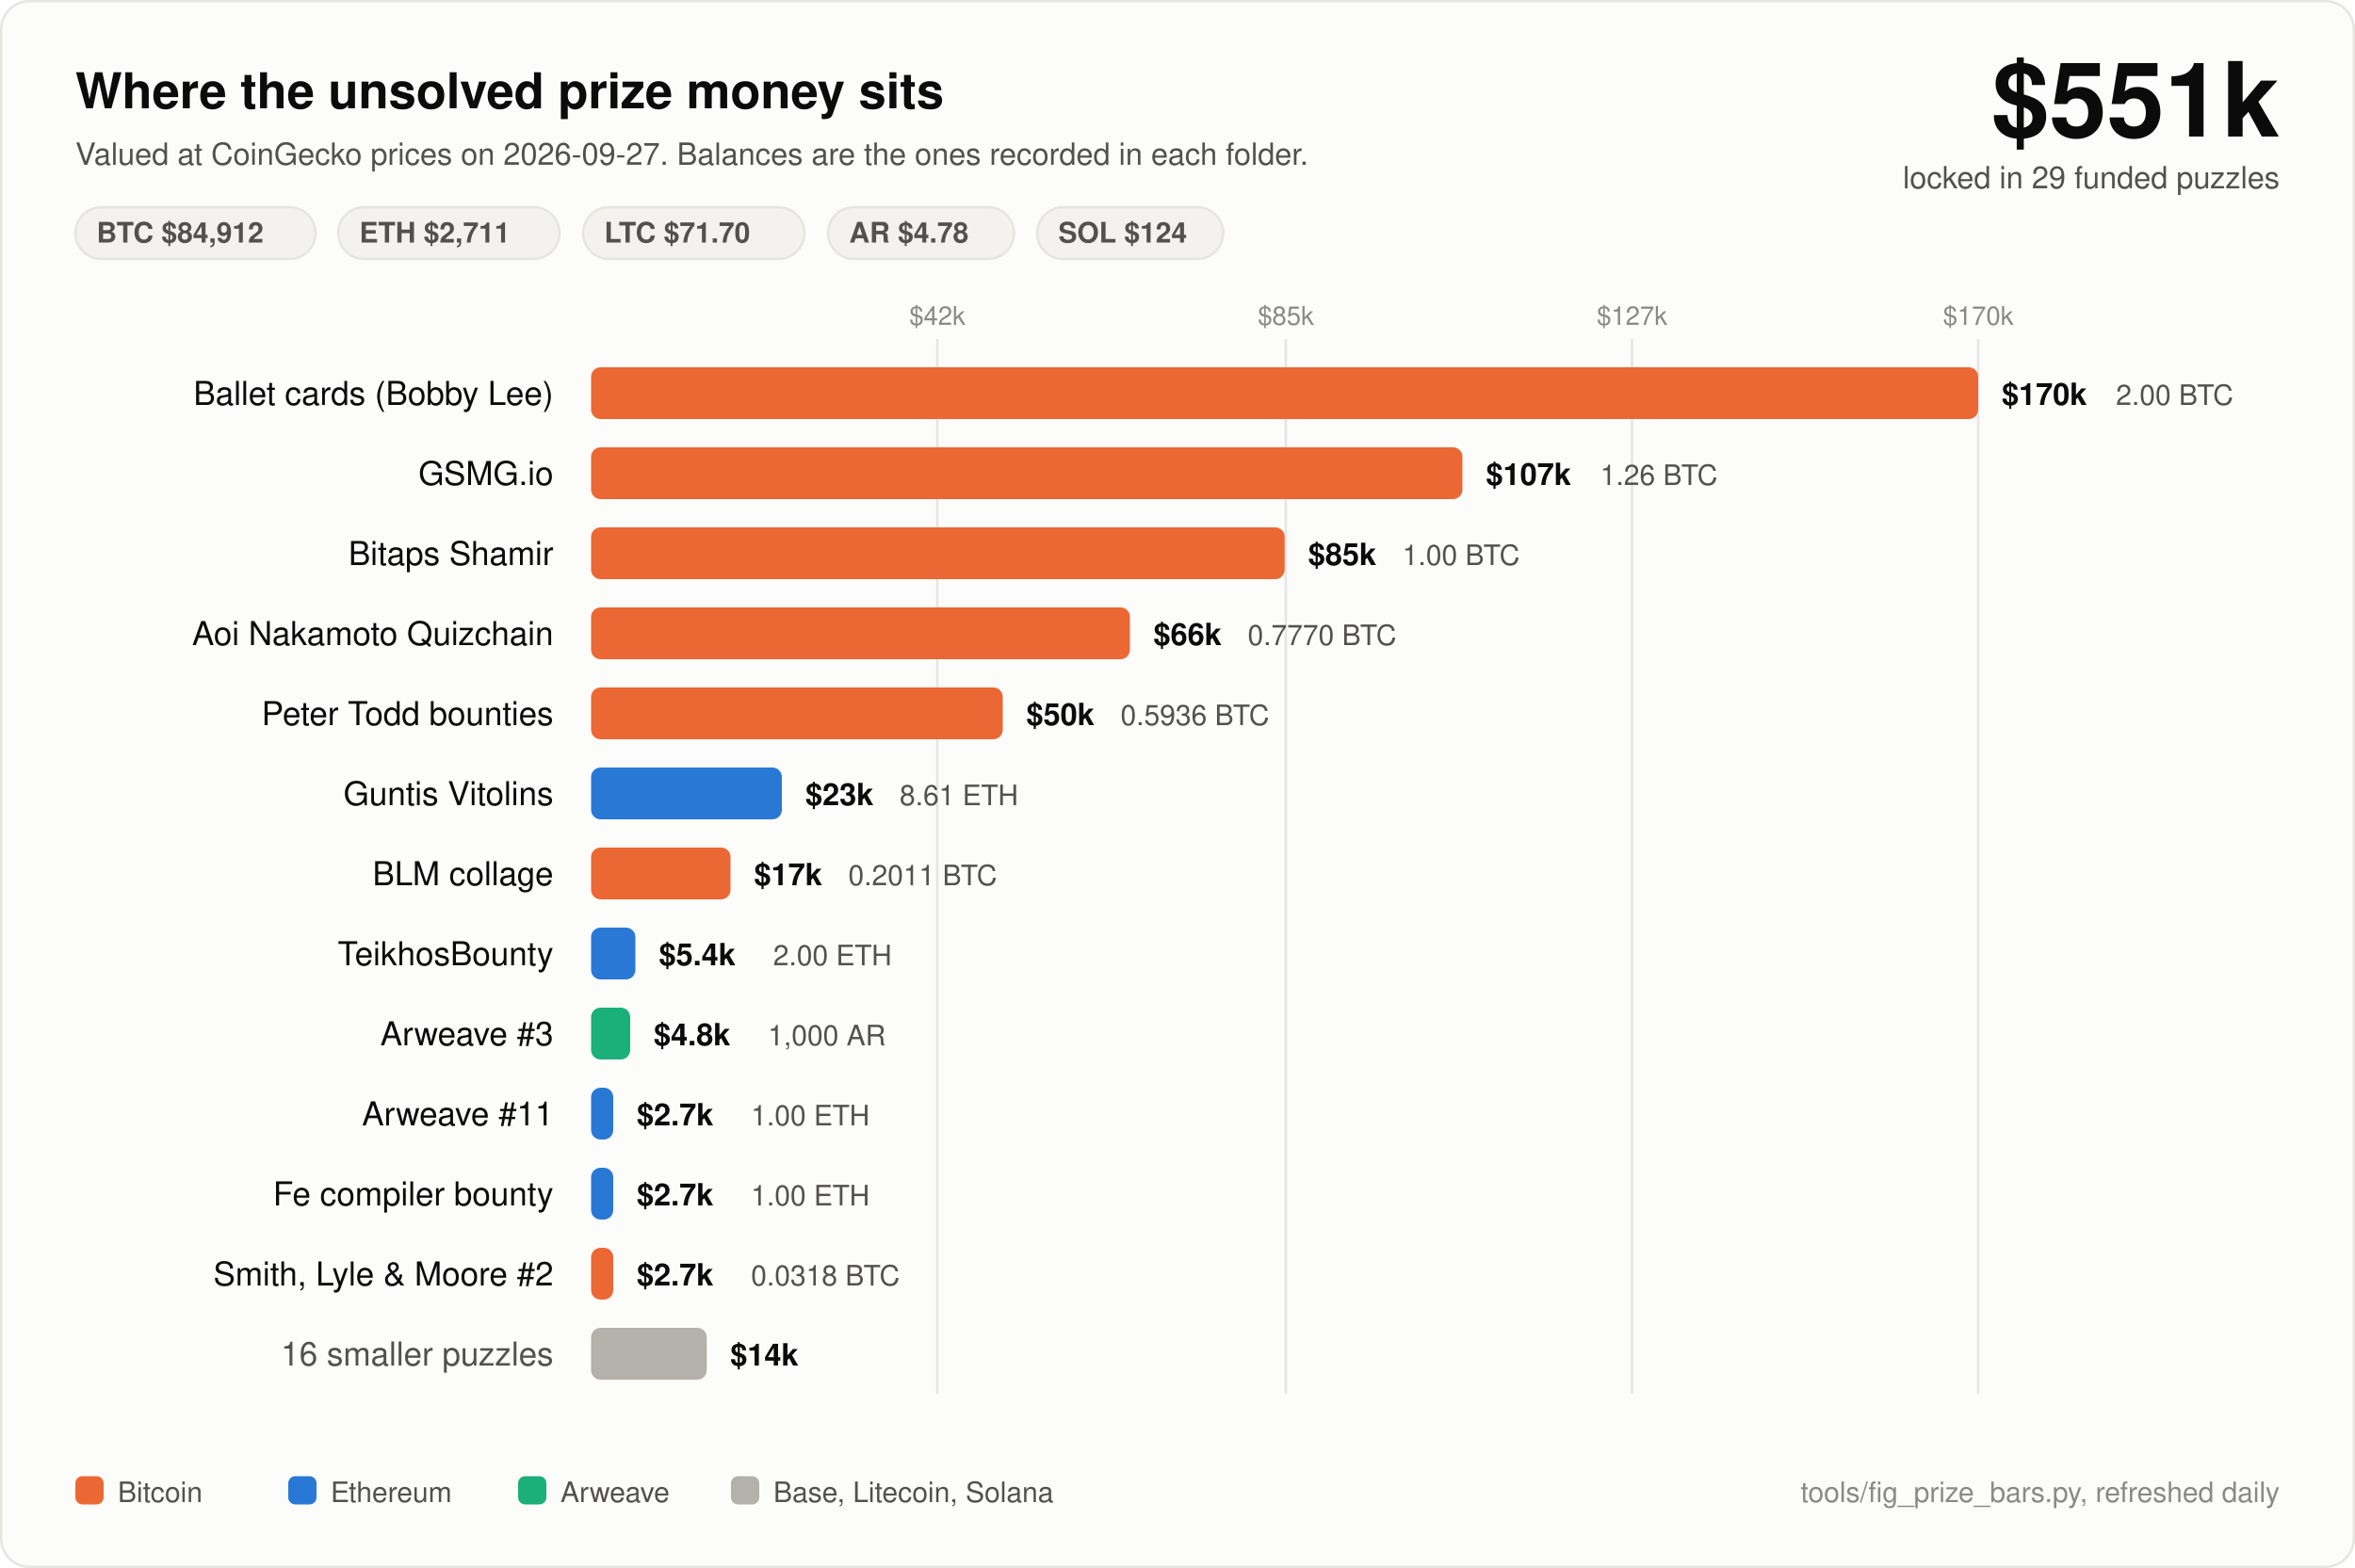
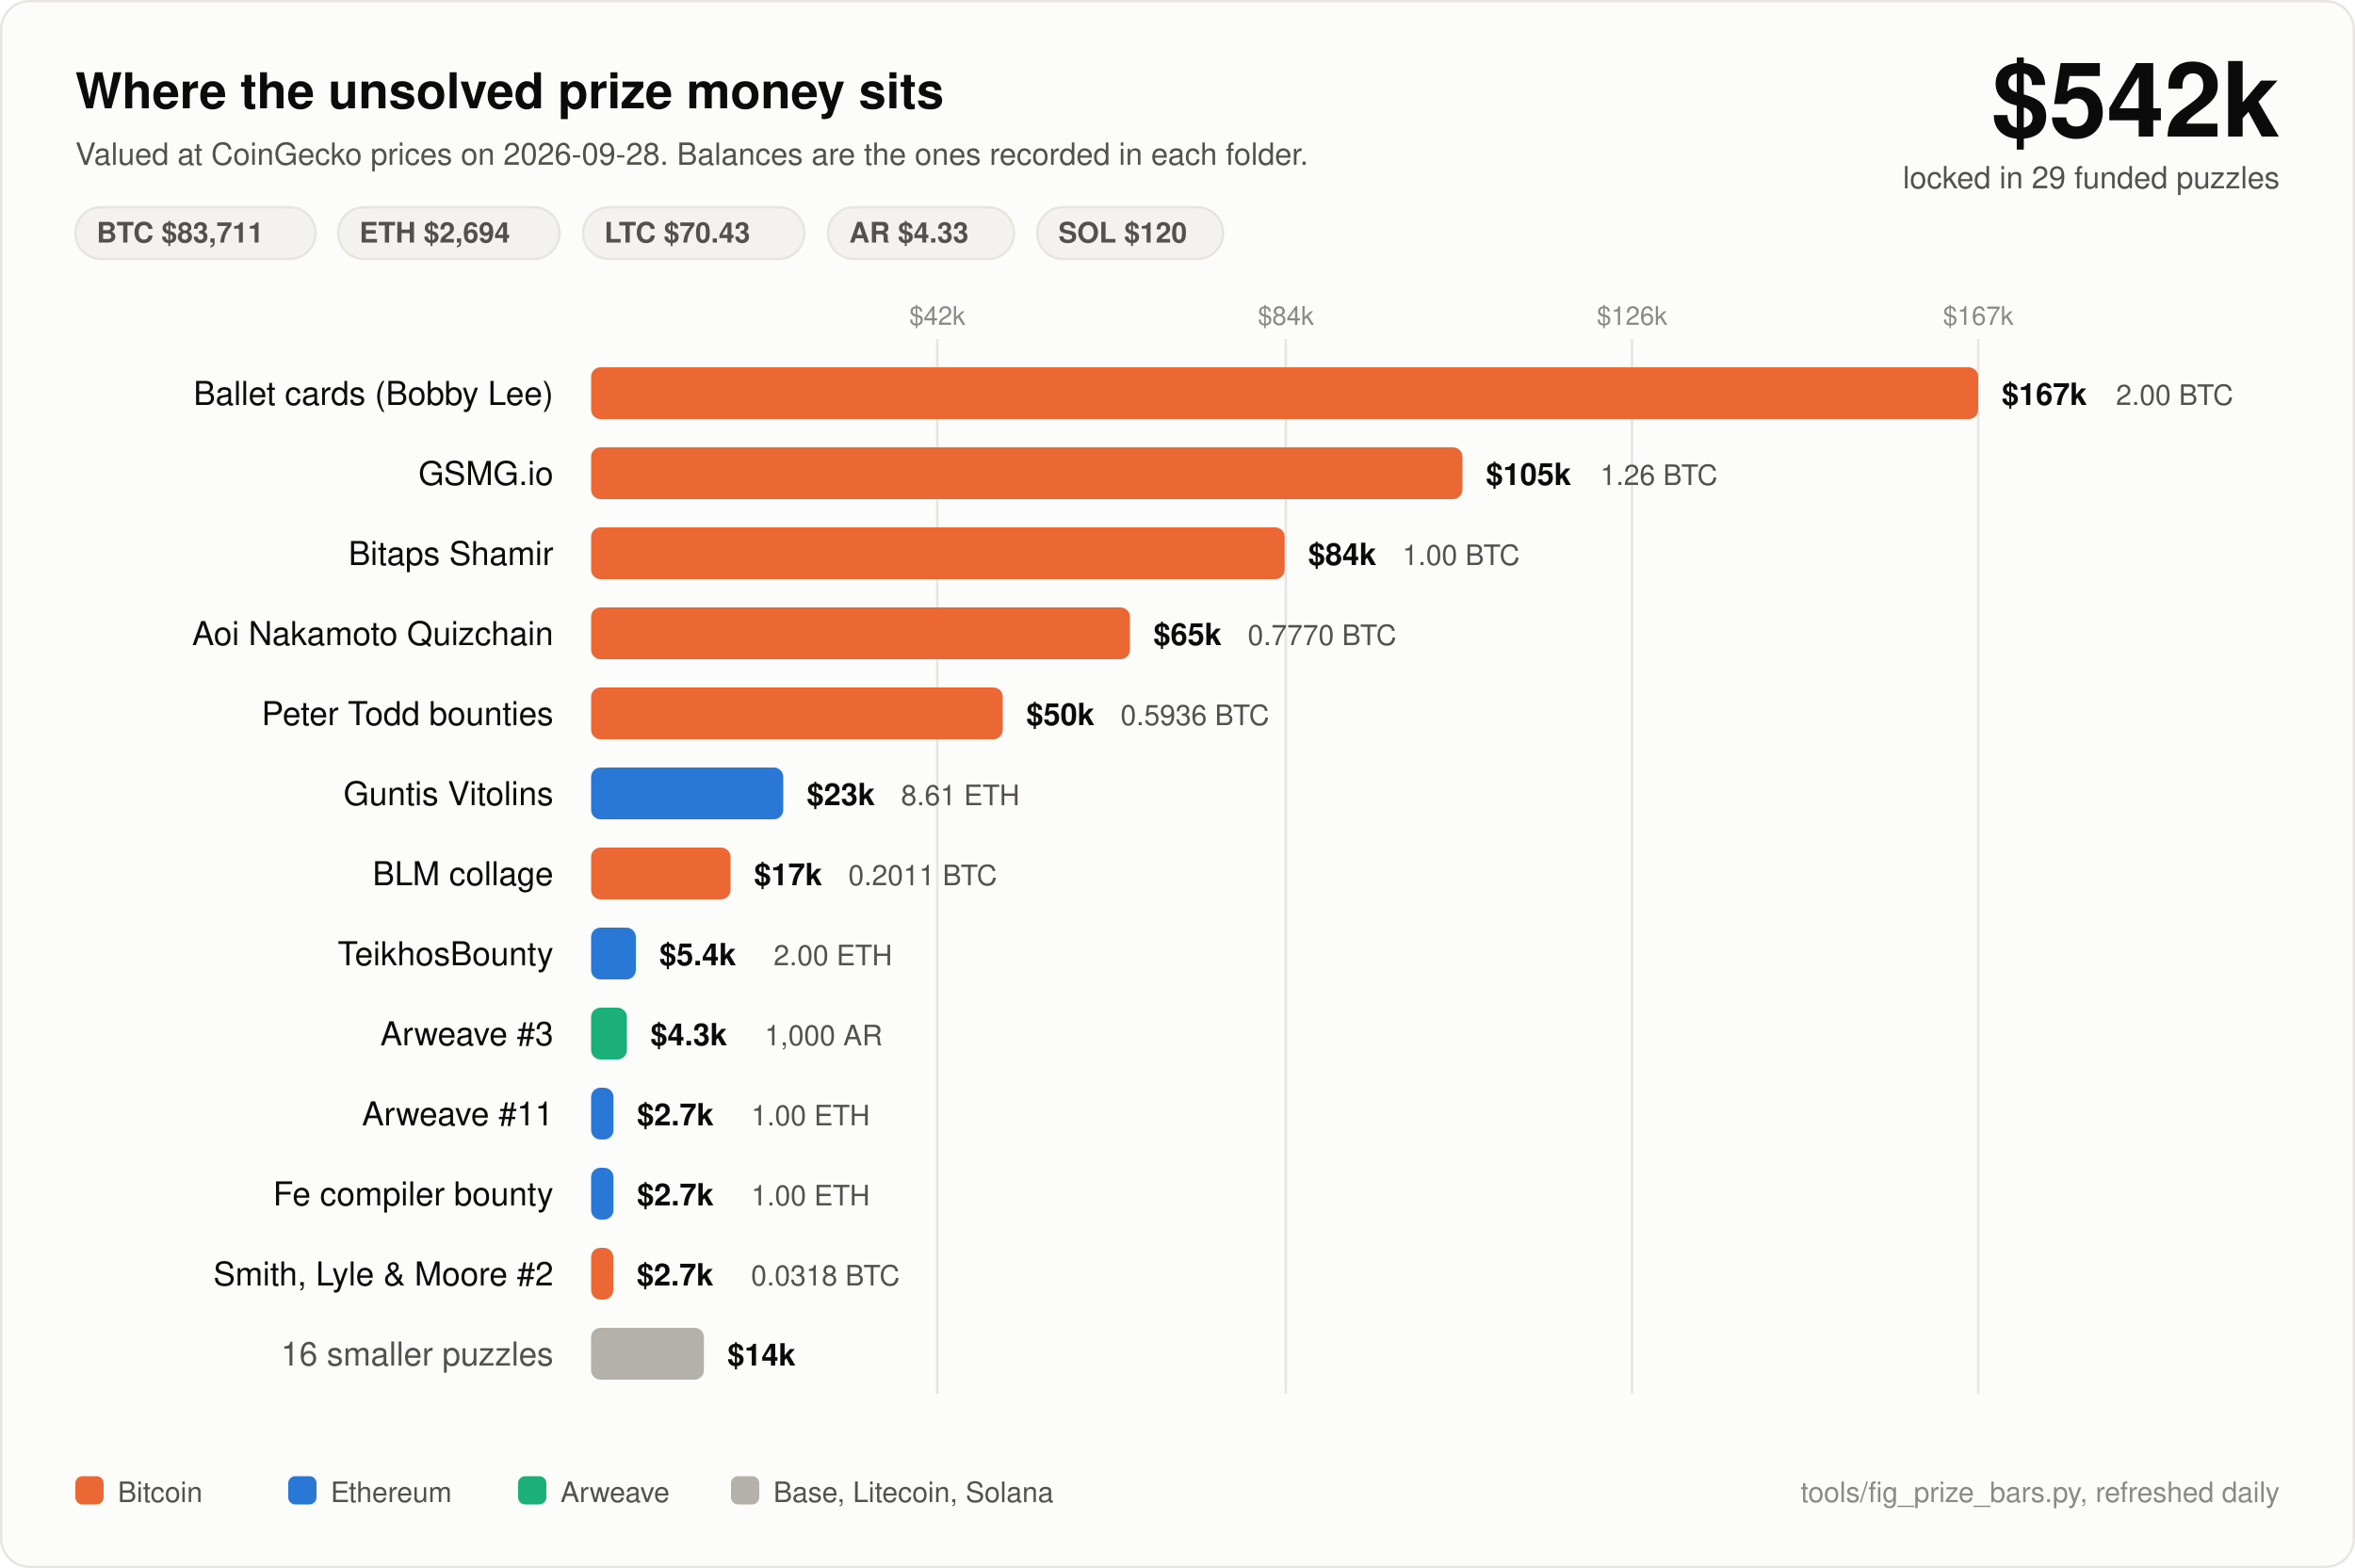
<svg xmlns="http://www.w3.org/2000/svg" width="1000" height="666" viewBox="0 0 1000 666" font-family="ui-sans-serif, -apple-system, Segoe UI, Helvetica, Arial, sans-serif">
  <rect x="0.5" y="0.5" width="999" height="665" rx="12" fill="#fcfcfb" stroke="#e6e5e0" />
  <text x="32" y="46" fill="#0b0b0b" font-size="21" font-weight="700">Where the unsolved prize money sits</text>
-   <text x="32" y="70" fill="#52514e" font-size="13">Valued at CoinGecko prices on 2026-09-27. Balances are the ones recorded in each folder.</text>
-   <text x="968" y="58" fill="#0b0b0b" font-size="44" font-weight="700" text-anchor="end">$551k</text>
+   <text x="32" y="70" fill="#52514e" font-size="13">Valued at CoinGecko prices on 2026-09-28. Balances are the ones recorded in each folder.</text>
+   <text x="968" y="58" fill="#0b0b0b" font-size="44" font-weight="700" text-anchor="end">$542k</text>
  <text x="968" y="80" fill="#52514e" font-size="13" text-anchor="end">locked in 29 funded puzzles</text>
  <rect x="32" y="88" width="102" height="22" rx="11" fill="#f3f2ee" stroke="#e6e5e0" />
-   <text x="41" y="103" fill="#52514e" font-size="12" font-weight="600">BTC $84,912</text>
+   <text x="41" y="103" fill="#52514e" font-size="12" font-weight="600">BTC $83,711</text>
  <rect x="143.6" y="88" width="94" height="22" rx="11" fill="#f3f2ee" stroke="#e6e5e0" />
-   <text x="152.6" y="103" fill="#52514e" font-size="12" font-weight="600">ETH $2,711</text>
+   <text x="152.6" y="103" fill="#52514e" font-size="12" font-weight="600">ETH $2,694</text>
  <rect x="247.6" y="88" width="94" height="22" rx="11" fill="#f3f2ee" stroke="#e6e5e0" />
-   <text x="256.6" y="103" fill="#52514e" font-size="12" font-weight="600">LTC $71.70</text>
+   <text x="256.6" y="103" fill="#52514e" font-size="12" font-weight="600">LTC $70.43</text>
  <rect x="351.6" y="88" width="79" height="22" rx="11" fill="#f3f2ee" stroke="#e6e5e0" />
-   <text x="360.6" y="103" fill="#52514e" font-size="12" font-weight="600">AR $4.78</text>
+   <text x="360.6" y="103" fill="#52514e" font-size="12" font-weight="600">AR $4.33</text>
  <rect x="440.4" y="88" width="79" height="22" rx="11" fill="#f3f2ee" stroke="#e6e5e0" />
-   <text x="449.4" y="103" fill="#52514e" font-size="12" font-weight="600">SOL $124</text>
+   <text x="449.4" y="103" fill="#52514e" font-size="12" font-weight="600">SOL $120</text>
  <line x1="398" y1="144" x2="398" y2="592" stroke="#e6e5e0" stroke-width="1" />
  <text x="398" y="138" fill="#8a8985" font-size="11" text-anchor="middle">$42k</text>
  <line x1="546" y1="144" x2="546" y2="592" stroke="#e6e5e0" stroke-width="1" />
-   <text x="546" y="138" fill="#8a8985" font-size="11" text-anchor="middle">$85k</text>
+   <text x="546" y="138" fill="#8a8985" font-size="11" text-anchor="middle">$84k</text>
  <line x1="693" y1="144" x2="693" y2="592" stroke="#e6e5e0" stroke-width="1" />
-   <text x="693" y="138" fill="#8a8985" font-size="11" text-anchor="middle">$127k</text>
+   <text x="693" y="138" fill="#8a8985" font-size="11" text-anchor="middle">$126k</text>
  <line x1="840" y1="144" x2="840" y2="592" stroke="#e6e5e0" stroke-width="1" />
-   <text x="840" y="138" fill="#8a8985" font-size="11" text-anchor="middle">$170k</text>
+   <text x="840" y="138" fill="#8a8985" font-size="11" text-anchor="middle">$167k</text>
  <text x="235" y="172" fill="#0b0b0b" font-size="14" text-anchor="end">Ballet cards (Bobby Lee)</text>
  <rect x="251" y="156" width="589.0" height="22" rx="4" fill="#eb6834" />
-   <text x="850.0" y="172" fill="#0b0b0b" font-size="13" font-weight="600">$170k</text>
+   <text x="850.0" y="172" fill="#0b0b0b" font-size="13" font-weight="600">$167k</text>
  <text x="898.5" y="172" fill="#52514e" font-size="12">2.00 BTC</text>
  <text x="235" y="206" fill="#0b0b0b" font-size="14" text-anchor="end">GSMG.io</text>
  <rect x="251" y="190" width="370.0" height="22" rx="4" fill="#eb6834" />
-   <text x="631.0" y="206" fill="#0b0b0b" font-size="13" font-weight="600">$107k</text>
+   <text x="631.0" y="206" fill="#0b0b0b" font-size="13" font-weight="600">$105k</text>
  <text x="679.5" y="206" fill="#52514e" font-size="12">1.26 BTC</text>
  <text x="235" y="240" fill="#0b0b0b" font-size="14" text-anchor="end">Bitaps Shamir</text>
  <rect x="251" y="224" width="294.5" height="22" rx="4" fill="#eb6834" />
-   <text x="555.5" y="240" fill="#0b0b0b" font-size="13" font-weight="600">$85k</text>
+   <text x="555.5" y="240" fill="#0b0b0b" font-size="13" font-weight="600">$84k</text>
  <text x="595.5" y="240" fill="#52514e" font-size="12">1.00 BTC</text>
  <text x="235" y="274" fill="#0b0b0b" font-size="14" text-anchor="end">Aoi Nakamoto Quizchain</text>
  <rect x="251" y="258" width="228.8" height="22" rx="4" fill="#eb6834" />
-   <text x="489.8" y="274" fill="#0b0b0b" font-size="13" font-weight="600">$66k</text>
+   <text x="489.8" y="274" fill="#0b0b0b" font-size="13" font-weight="600">$65k</text>
  <text x="529.8" y="274" fill="#52514e" font-size="12">0.7770 BTC</text>
  <text x="235" y="308" fill="#0b0b0b" font-size="14" text-anchor="end">Peter Todd bounties</text>
  <rect x="251" y="292" width="174.8" height="22" rx="4" fill="#eb6834" />
  <text x="435.8" y="308" fill="#0b0b0b" font-size="13" font-weight="600">$50k</text>
  <text x="475.8" y="308" fill="#52514e" font-size="12">0.5936 BTC</text>
  <text x="235" y="342" fill="#0b0b0b" font-size="14" text-anchor="end">Guntis Vitolins</text>
-   <rect x="251" y="326" width="81.0" height="22" rx="4" fill="#2a78d6" />
-   <text x="342.0" y="342" fill="#0b0b0b" font-size="13" font-weight="600">$23k</text>
-   <text x="382.0" y="342" fill="#52514e" font-size="12">8.61 ETH</text>
+   <rect x="251" y="326" width="81.6" height="22" rx="4" fill="#2a78d6" />
+   <text x="342.6" y="342" fill="#0b0b0b" font-size="13" font-weight="600">$23k</text>
+   <text x="382.6" y="342" fill="#52514e" font-size="12">8.61 ETH</text>
  <text x="235" y="376" fill="#0b0b0b" font-size="14" text-anchor="end">BLM collage</text>
  <rect x="251" y="360" width="59.2" height="22" rx="4" fill="#eb6834" />
  <text x="320.2" y="376" fill="#0b0b0b" font-size="13" font-weight="600">$17k</text>
  <text x="360.2" y="376" fill="#52514e" font-size="12">0.2011 BTC</text>
  <text x="235" y="410" fill="#0b0b0b" font-size="14" text-anchor="end">TeikhosBounty</text>
-   <rect x="251" y="394" width="18.8" height="22" rx="4" fill="#2a78d6" />
-   <text x="279.8" y="410" fill="#0b0b0b" font-size="13" font-weight="600">$5.4k</text>
-   <text x="328.3" y="410" fill="#52514e" font-size="12">2.00 ETH</text>
+   <rect x="251" y="394" width="19.0" height="22" rx="4" fill="#2a78d6" />
+   <text x="280.0" y="410" fill="#0b0b0b" font-size="13" font-weight="600">$5.4k</text>
+   <text x="328.5" y="410" fill="#52514e" font-size="12">2.00 ETH</text>
  <text x="235" y="444" fill="#0b0b0b" font-size="14" text-anchor="end">Arweave #3</text>
-   <rect x="251" y="428" width="16.6" height="22" rx="4" fill="#1baf7a" />
-   <text x="277.6" y="444" fill="#0b0b0b" font-size="13" font-weight="600">$4.8k</text>
-   <text x="326.1" y="444" fill="#52514e" font-size="12">1,000 AR</text>
+   <rect x="251" y="428" width="15.2" height="22" rx="4" fill="#1baf7a" />
+   <text x="276.2" y="444" fill="#0b0b0b" font-size="13" font-weight="600">$4.3k</text>
+   <text x="324.7" y="444" fill="#52514e" font-size="12">1,000 AR</text>
  <text x="235" y="478" fill="#0b0b0b" font-size="14" text-anchor="end">Arweave #11</text>
-   <rect x="251" y="462" width="9.4" height="22" rx="4" fill="#2a78d6" />
-   <text x="270.4" y="478" fill="#0b0b0b" font-size="13" font-weight="600">$2.7k</text>
-   <text x="318.9" y="478" fill="#52514e" font-size="12">1.00 ETH</text>
+   <rect x="251" y="462" width="9.5" height="22" rx="4" fill="#2a78d6" />
+   <text x="270.5" y="478" fill="#0b0b0b" font-size="13" font-weight="600">$2.7k</text>
+   <text x="319.0" y="478" fill="#52514e" font-size="12">1.00 ETH</text>
  <text x="235" y="512" fill="#0b0b0b" font-size="14" text-anchor="end">Fe compiler bounty</text>
-   <rect x="251" y="496" width="9.4" height="22" rx="4" fill="#2a78d6" />
-   <text x="270.4" y="512" fill="#0b0b0b" font-size="13" font-weight="600">$2.7k</text>
-   <text x="318.9" y="512" fill="#52514e" font-size="12">1.00 ETH</text>
+   <rect x="251" y="496" width="9.5" height="22" rx="4" fill="#2a78d6" />
+   <text x="270.5" y="512" fill="#0b0b0b" font-size="13" font-weight="600">$2.7k</text>
+   <text x="319.0" y="512" fill="#52514e" font-size="12">1.00 ETH</text>
  <text x="235" y="546" fill="#0b0b0b" font-size="14" text-anchor="end">Smith, Lyle &amp; Moore #2</text>
  <rect x="251" y="530" width="9.4" height="22" rx="4" fill="#eb6834" />
  <text x="270.4" y="546" fill="#0b0b0b" font-size="13" font-weight="600">$2.7k</text>
  <text x="318.9" y="546" fill="#52514e" font-size="12">0.0318 BTC</text>
  <text x="235" y="580" fill="#52514e" font-size="14" text-anchor="end">16 smaller puzzles</text>
-   <rect x="251" y="564" width="49.1" height="22" rx="4" fill="#b3b1aa" />
-   <text x="310.1" y="580" fill="#0b0b0b" font-size="13" font-weight="600">$14k</text>
+   <rect x="251" y="564" width="47.9" height="22" rx="4" fill="#b3b1aa" />
+   <text x="308.9" y="580" fill="#0b0b0b" font-size="13" font-weight="600">$14k</text>
  <rect x="32" y="627" width="12" height="12" rx="3" fill="#eb6834" />
  <text x="50" y="638" fill="#52514e" font-size="12">Bitcoin</text>
  <rect x="122.4" y="627" width="12" height="12" rx="3" fill="#2a78d6" />
  <text x="140.4" y="638" fill="#52514e" font-size="12">Ethereum</text>
  <rect x="220.0" y="627" width="12" height="12" rx="3" fill="#1baf7a" />
  <text x="238.0" y="638" fill="#52514e" font-size="12">Arweave</text>
  <rect x="310.4" y="627" width="12" height="12" rx="3" fill="#b3b1aa" />
  <text x="328.4" y="638" fill="#52514e" font-size="12">Base, Litecoin, Solana</text>
  <text x="968" y="638" fill="#8a8985" font-size="12" text-anchor="end">tools/fig_prize_bars.py, refreshed daily</text>
</svg>
